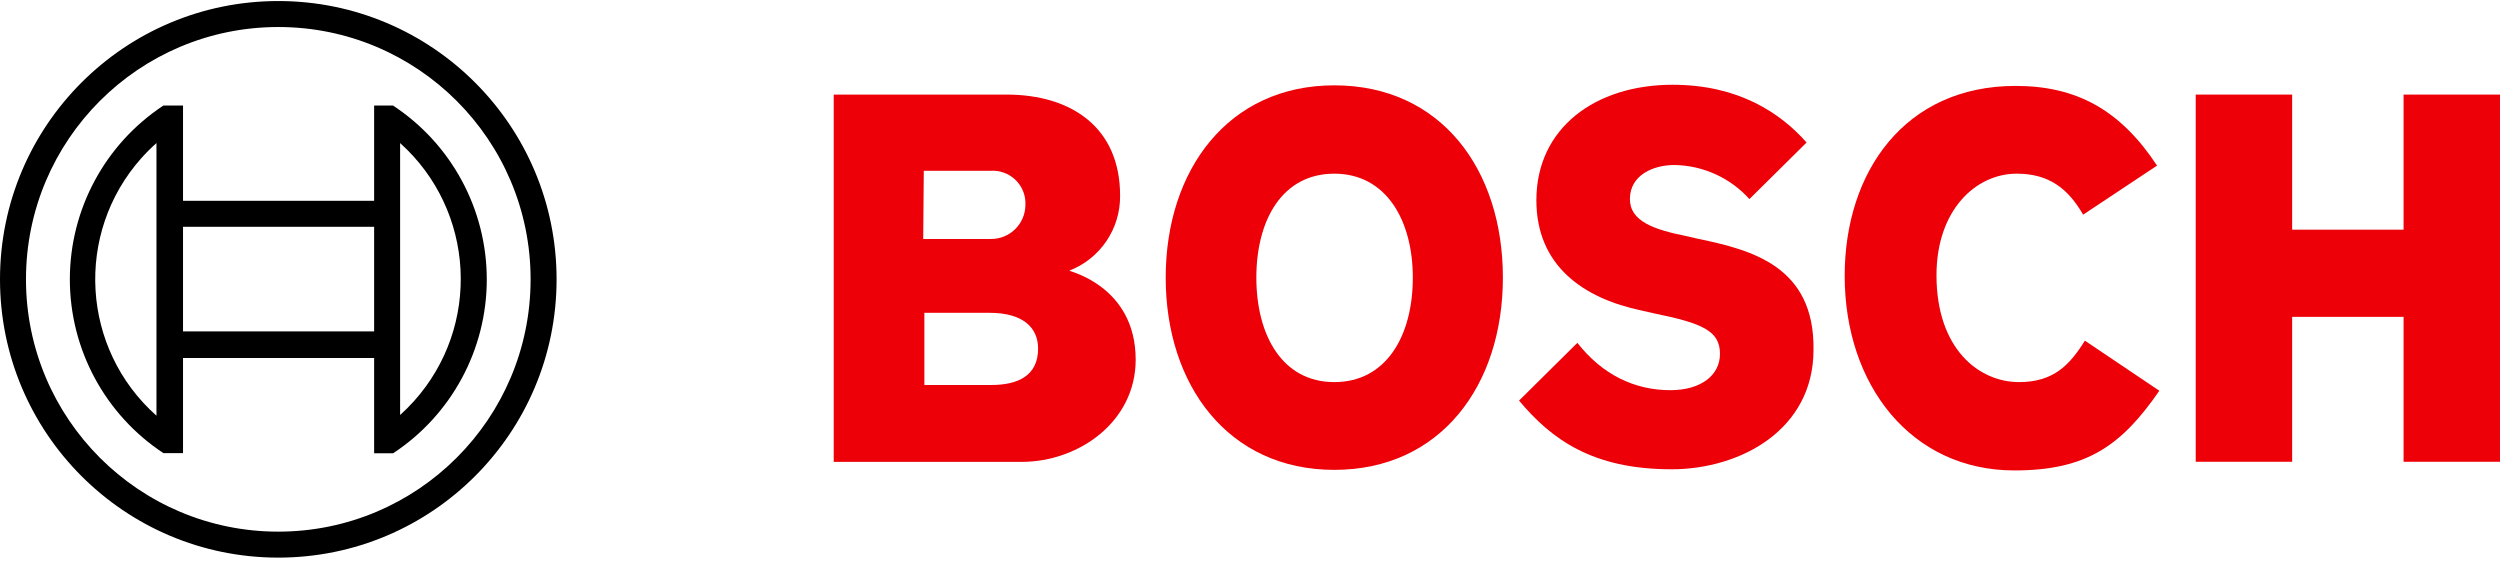
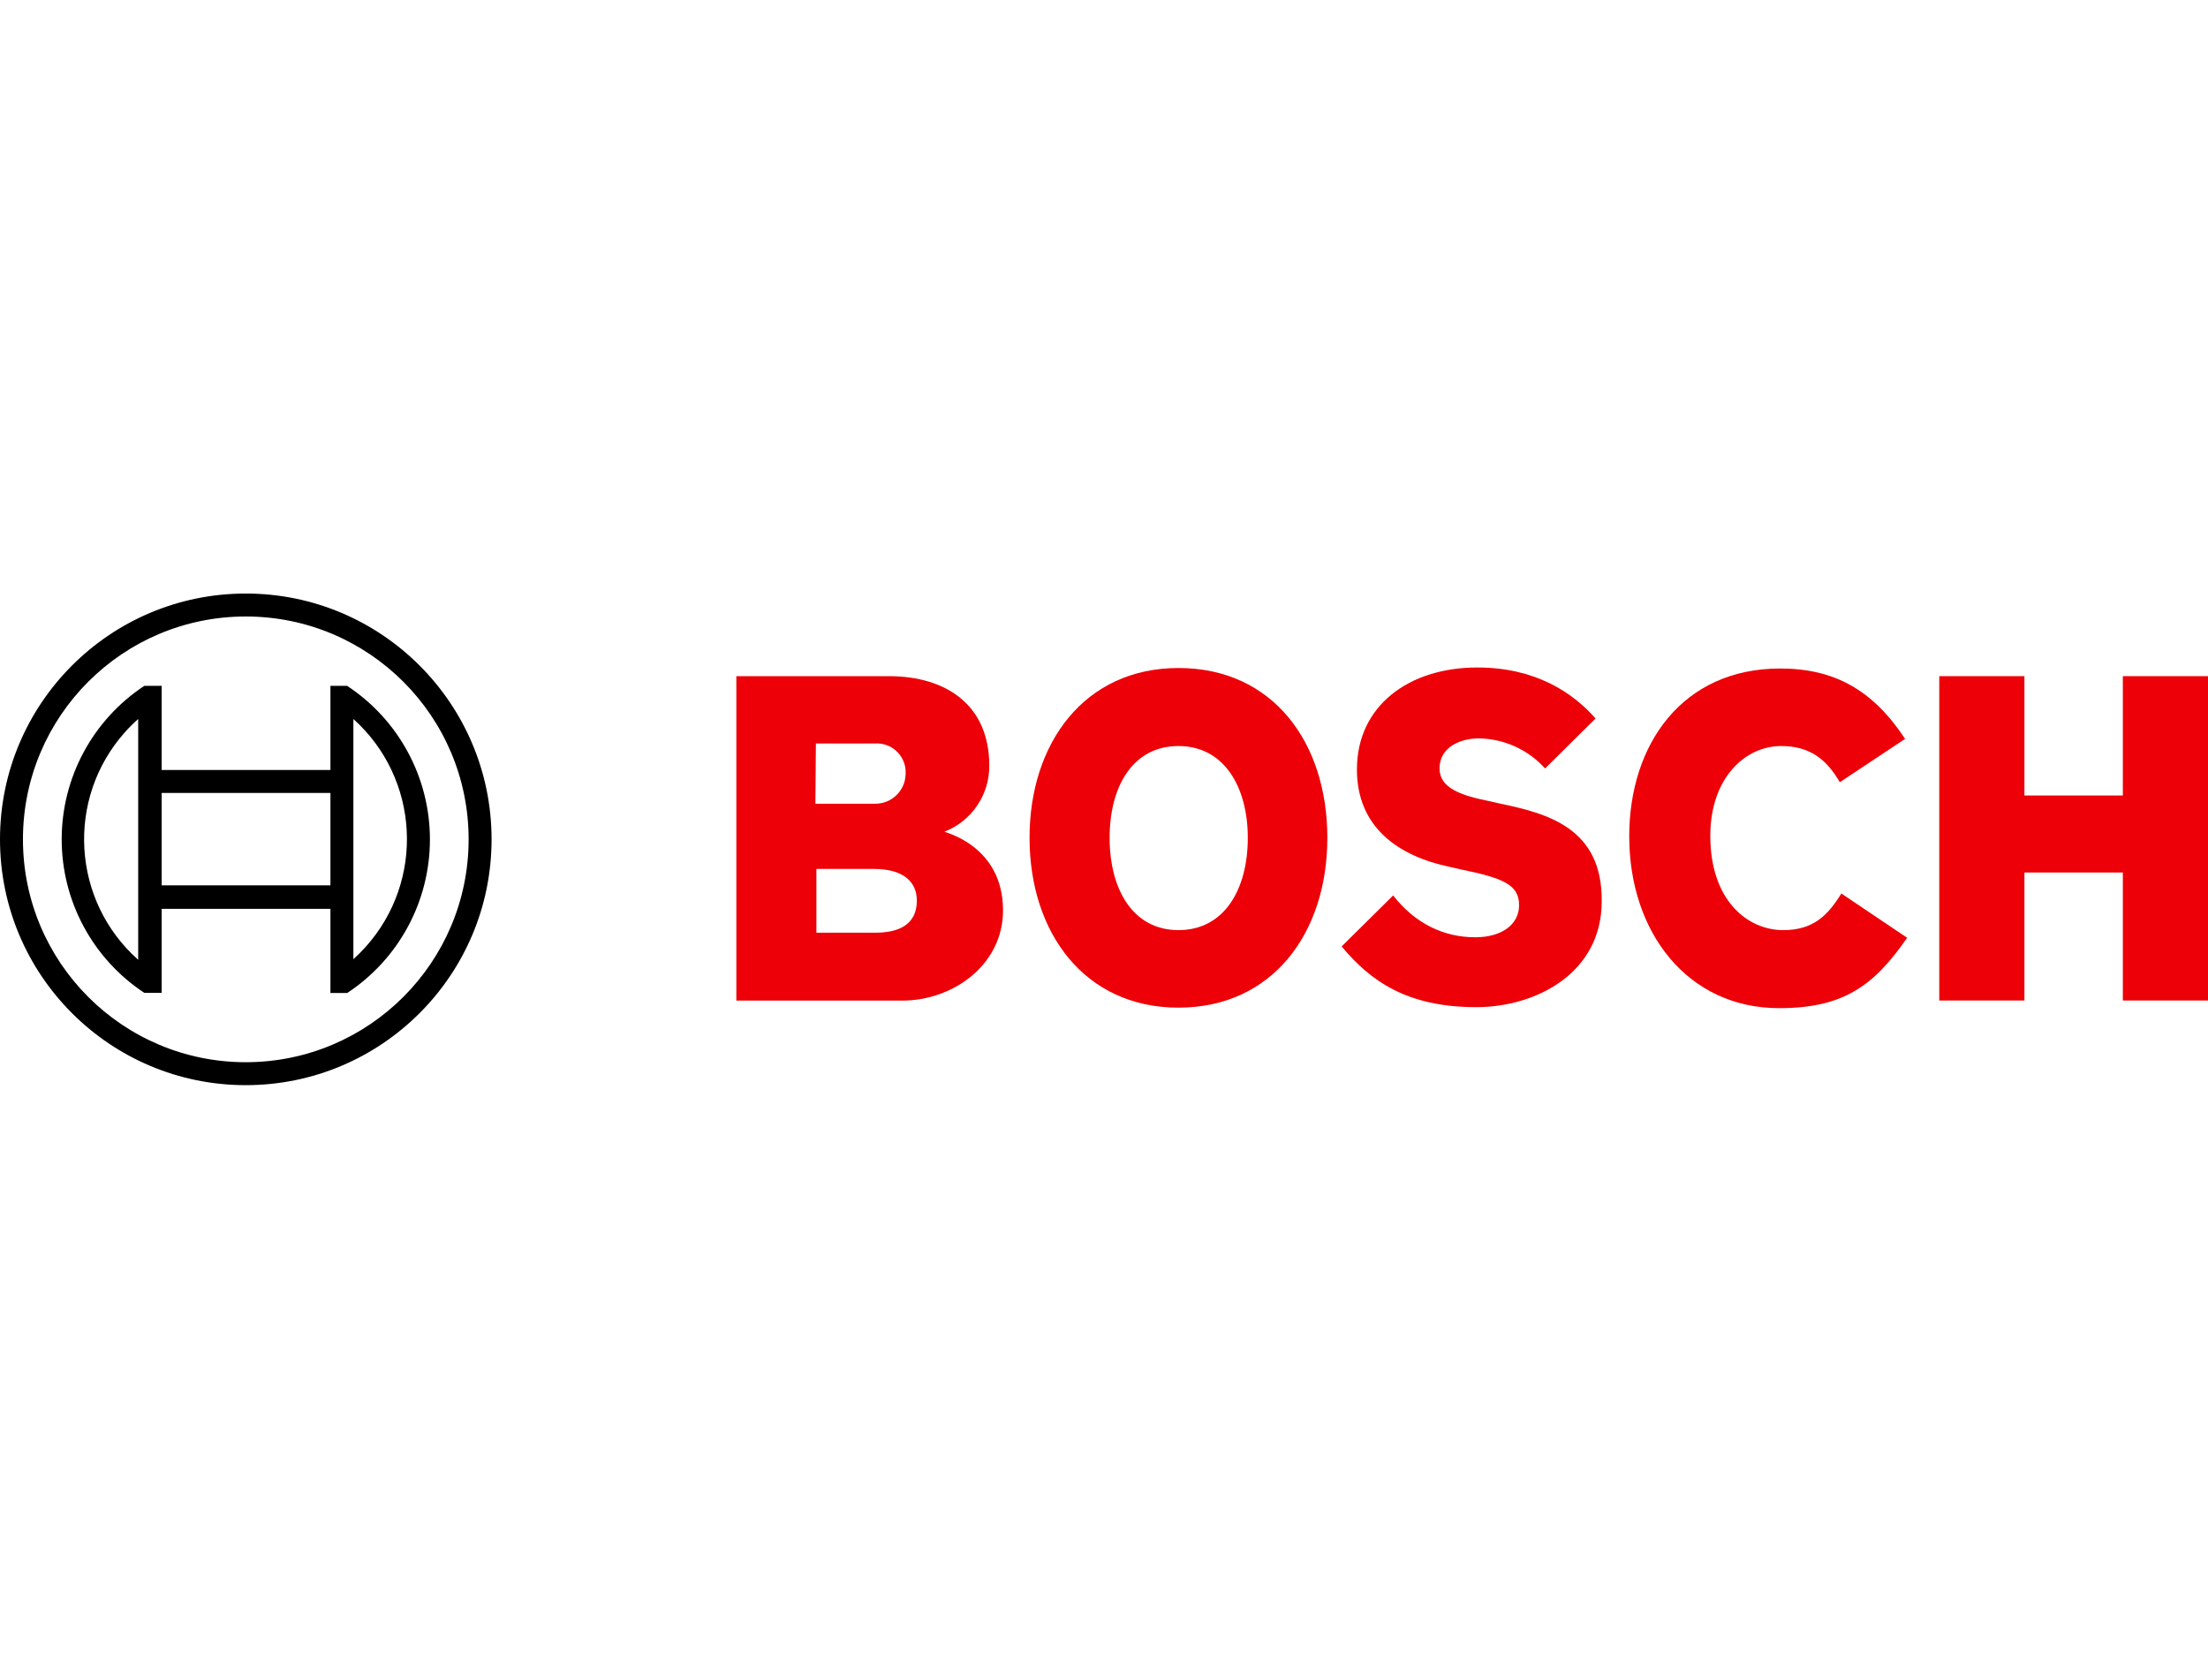
- <svg xmlns="http://www.w3.org/2000/svg" id="Ebene_1" data-name="Ebene 1" width="433" height="97" viewBox="0 0 433 97">
+ <svg xmlns="http://www.w3.org/2000/svg" id="Ebene_1" data-name="Ebene 1" width="209" height="159" viewBox="0 0 433 97">
  <g>
    <g id="logotype">
      <path id="logotype-b-47" d="M185.2,46.88a13.77,13.77,0,0,0,8.8-13c0-11.7-8.3-17.5-19.7-17.5H144.4V80h32.5c10,0,19.8-7,19.8-17.7C196.7,49.58,185.2,47,185.2,46.88ZM160,29.58h11.6a5.66,5.66,0,0,1,6,5.31q0,.34,0,.69a5.93,5.93,0,0,1-6,5.81H159.9Zm11.7,37.1H160.1V54.18h11.3c5.7,0,8.4,2.5,8.4,6.2C179.8,65,176.4,66.68,171.7,66.68Z" style="fill: #ed0007;fill-rule: evenodd" />
      <path id="logotype-o-47" d="M231.1,14.78c-18.4,0-29.2,14.7-29.2,33.3s10.8,33.3,29.2,33.3,29.2-14.6,29.2-33.3S249.6,14.78,231.1,14.78Zm0,51.4c-9,0-13.5-8.1-13.5-18.1s4.5-18,13.5-18,13.6,8.1,13.6,18C244.7,58.18,240.1,66.18,231.1,66.18Z" style="fill: #ed0007;fill-rule: evenodd" />
      <path id="logotype-s-47" d="M294.2,41.38l-2.2-.5c-5.4-1.1-9.7-2.5-9.7-6.4,0-4.2,4.1-5.9,7.7-5.9a17.86,17.86,0,0,1,13,5.9l9.9-9.8c-4.5-5.1-11.8-10-23.2-10-13.4,0-23.6,7.5-23.6,20,0,11.4,8.2,17,18.2,19.1l2.2.5c8.3,1.7,11.4,3,11.4,7,0,3.8-3.4,6.3-8.6,6.3-6.2,0-11.8-2.7-16.1-8.2l-10.1,10c5.6,6.7,12.7,11.9,26.4,11.9,11.9,0,24.6-6.8,24.6-20.7C314.3,46.08,303.3,43.28,294.2,41.38Z" style="fill: #ed0007;fill-rule: evenodd" />
      <path id="logotype-c-47" d="M349.7,66.18c-7,0-14.3-5.8-14.3-18.5,0-11.3,6.8-17.6,13.9-17.6,5.6,0,8.9,2.6,11.5,7.1l12.8-8.5c-6.4-9.7-14-13.8-24.5-13.8-19.2,0-29.6,14.9-29.6,32.9,0,18.9,11.5,33.7,29.4,33.7,12.6,0,18.6-4.4,25.1-13.8L361.1,59C358.5,63.18,355.7,66.18,349.7,66.18Z" style="fill: #ed0007;fill-rule: evenodd" />
      <polygon id="logotype-h-47" points="416.3 16.38 416.3 39.78 397 39.78 397 16.38 380.3 16.38 380.3 79.98 397 79.98 397 54.88 416.3 54.88 416.3 79.98 433 79.98 433 16.38 416.3 16.38" style="fill: #ed0007;fill-rule: evenodd" />
    </g>
    <g id="symbol">
      <path d="M48.2.18a48.2,48.2,0,1,0,48.2,48.2A48.2,48.2,0,0,0,48.2.18Zm0,91.9a43.7,43.7,0,1,1,43.7-43.7,43.71,43.71,0,0,1-43.7,43.7Z" />
      <path d="M68.1,18.28H64.8v16.5H31.7V18.28H28.3a36.06,36.06,0,0,0,0,60.2h3.4V62H64.8v16.5h3.3a36.05,36.05,0,0,0,0-60.2ZM27.1,72A31.59,31.59,0,0,1,24.47,27.4a32.51,32.51,0,0,1,2.63-2.62Zm37.7-14.6H31.7V39.28H64.8Zm4.5,14.5v-10h0V34.78h0v-10a31.65,31.65,0,0,1,2.39,44.71A33.68,33.68,0,0,1,69.3,71.88Z" />
    </g>
  </g>
</svg>
